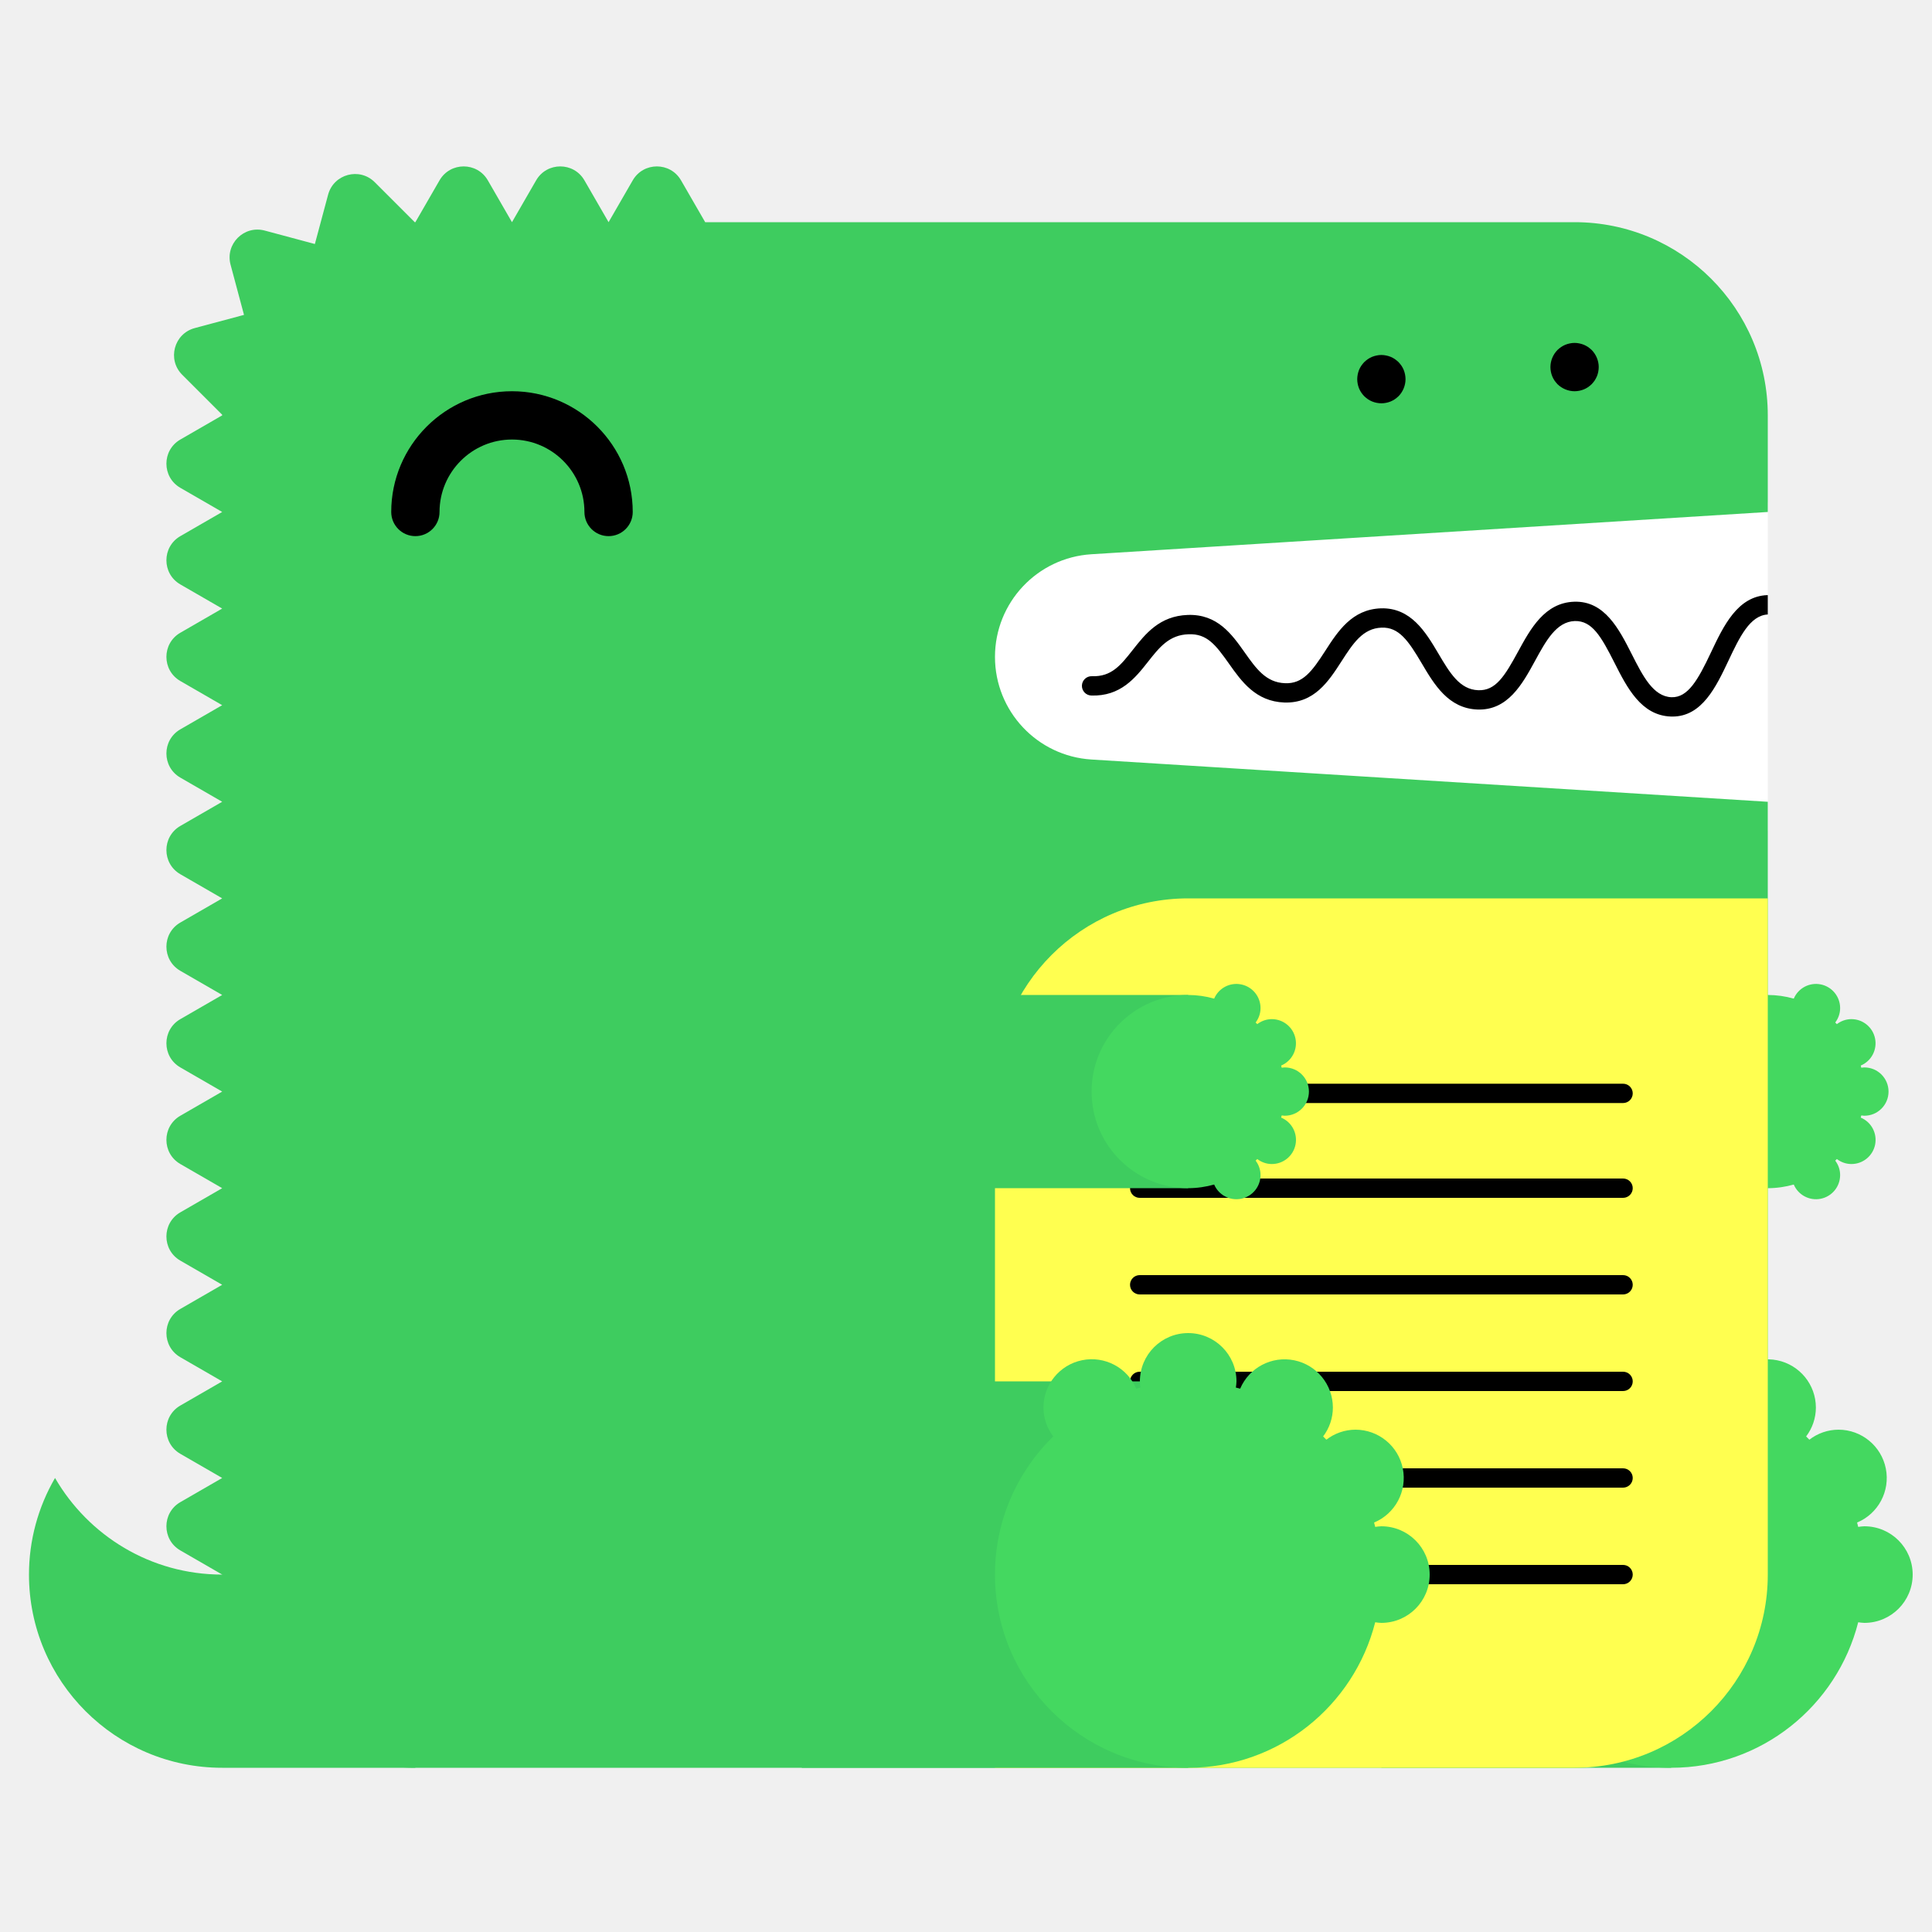
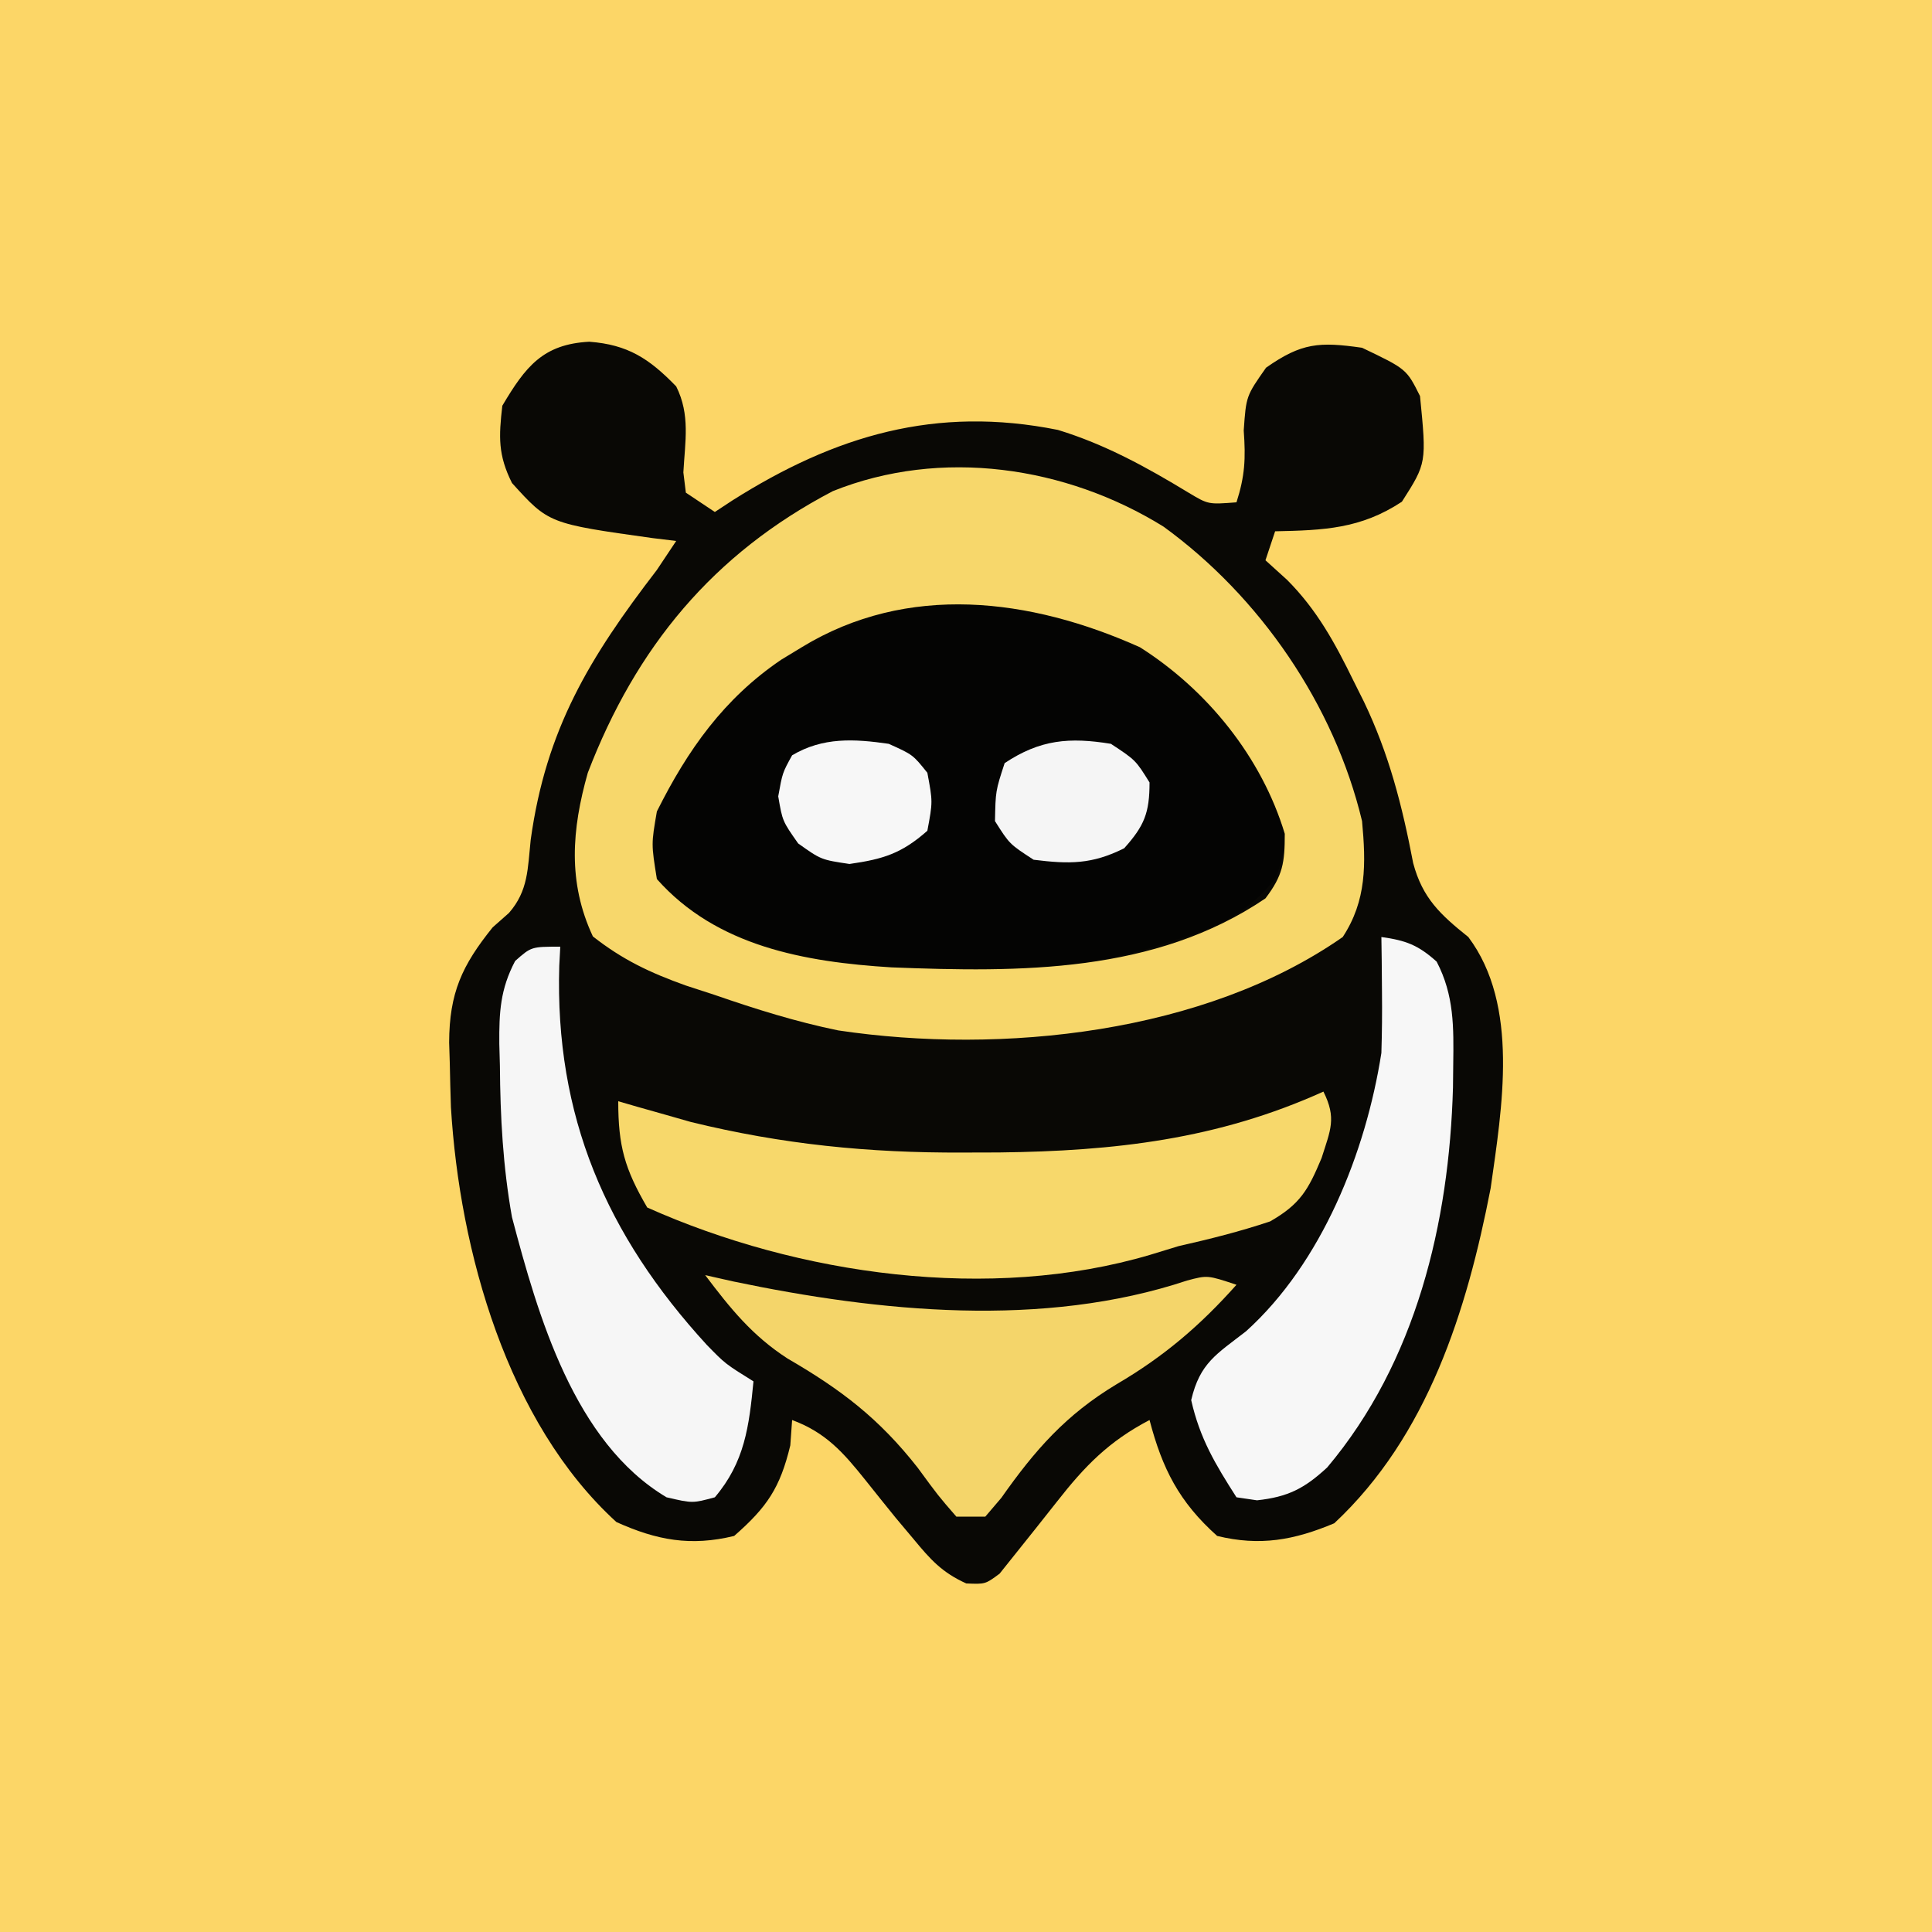
- <svg xmlns="http://www.w3.org/2000/svg" width="200" height="200" viewBox="0 0 200 200">
-   <g fill="none" fill-rule="evenodd">
-     <path fill="#FFF" d="M99 52h84v34H99z" />
-     <path d="M23 163c-7.398 0-13.843-4.027-17.303-10A19.886 19.886 0 0 0 3 163c0 11.046 8.954 20 20 20h20v-20H23z" fill="#3ECC5F" />
-     <path d="M112.98 57.376L183 53V43c0-11.046-8.954-20-20-20H73l-2.5-4.33c-1.112-1.925-3.889-1.925-5 0L63 23l-2.5-4.33c-1.111-1.925-3.889-1.925-5 0L53 23l-2.5-4.33c-1.111-1.925-3.889-1.925-5 0L43 23c-.022 0-.042.003-.065.003l-4.142-4.141c-1.57-1.571-4.252-.853-4.828 1.294l-1.369 5.104-5.192-1.392c-2.148-.575-4.111 1.389-3.535 3.536l1.39 5.193-5.102 1.367c-2.148.576-2.867 3.259-1.296 4.83l4.142 4.142c0 .021-.003.042-.003.064l-4.33 2.5c-1.925 1.111-1.925 3.889 0 5L23 53l-4.33 2.5c-1.925 1.111-1.925 3.889 0 5L23 63l-4.33 2.5c-1.925 1.111-1.925 3.889 0 5L23 73l-4.33 2.5c-1.925 1.111-1.925 3.889 0 5L23 83l-4.33 2.5c-1.925 1.111-1.925 3.889 0 5L23 93l-4.33 2.5c-1.925 1.111-1.925 3.889 0 5L23 103l-4.33 2.5c-1.925 1.111-1.925 3.889 0 5L23 113l-4.33 2.5c-1.925 1.111-1.925 3.889 0 5L23 123l-4.33 2.5c-1.925 1.111-1.925 3.889 0 5L23 133l-4.33 2.5c-1.925 1.111-1.925 3.889 0 5L23 143l-4.33 2.5c-1.925 1.111-1.925 3.889 0 5L23 153l-4.33 2.5c-1.925 1.111-1.925 3.889 0 5L23 163c0 11.046 8.954 20 20 20h120c11.046 0 20-8.954 20-20V83l-70.02-4.376A10.645 10.645 0 0 1 103 68c0-5.621 4.37-10.273 9.98-10.624" fill="#3ECC5F" />
-     <path fill="#3ECC5F" d="M143 183h30v-40h-30z" />
-     <path d="M193 158c-.219 0-.428.037-.639.064-.038-.15-.074-.301-.116-.451A5 5 0 0 0 190.32 148a4.96 4.96 0 0 0-3.016 1.036 26.531 26.531 0 0 0-.335-.336 4.955 4.955 0 0 0 1.011-2.987 5 5 0 0 0-9.599-1.959c-.148-.042-.297-.077-.445-.115.027-.211.064-.42.064-.639a5 5 0 0 0-5-5 5 5 0 0 0-5 5c0 .219.037.428.064.639-.148.038-.297.073-.445.115a4.998 4.998 0 0 0-9.599 1.959c0 1.125.384 2.151 1.011 2.987-3.717 3.632-6.031 8.693-6.031 14.3 0 11.046 8.954 20 20 20 9.339 0 17.16-6.41 19.361-15.064.211.027.42.064.639.064a5 5 0 0 0 5-5 5 5 0 0 0-5-5" fill="#44D860" />
-     <path fill="#3ECC5F" d="M153 123h30v-20h-30z" />
-     <path d="M193 115.5a2.5 2.5 0 1 0 0-5c-.109 0-.214.019-.319.032-.02-.075-.037-.15-.058-.225a2.501 2.501 0 0 0-.963-4.807c-.569 0-1.088.197-1.508.518a6.653 6.653 0 0 0-.168-.168c.314-.417.506-.931.506-1.494a2.5 2.5 0 0 0-4.8-.979A9.987 9.987 0 0 0 183 103c-5.522 0-10 4.478-10 10s4.478 10 10 10c.934 0 1.833-.138 2.69-.377a2.5 2.5 0 0 0 4.8-.979c0-.563-.192-1.077-.506-1.494.057-.055.113-.111.168-.168.42.321.939.518 1.508.518a2.5 2.5 0 0 0 .963-4.807c.021-.074.038-.15.058-.225.105.013.21.032.319.032" fill="#44D860" />
-     <path d="M63 55.5a2.5 2.5 0 0 1-2.5-2.5c0-4.136-3.364-7.5-7.5-7.5s-7.5 3.364-7.5 7.5a2.5 2.5 0 1 1-5 0c0-6.893 5.607-12.5 12.5-12.5S65.5 46.107 65.5 53a2.5 2.5 0 0 1-2.5 2.5" fill="#000" />
-     <path d="M103 183h60c11.046 0 20-8.954 20-20V93h-60c-11.046 0-20 8.954-20 20v70z" fill="#FFFF50" />
-     <path d="M168.02 124h-50.04a1 1 0 1 1 0-2h50.04a1 1 0 1 1 0 2m0 20h-50.04a1 1 0 1 1 0-2h50.04a1 1 0 1 1 0 2m0 20h-50.04a1 1 0 1 1 0-2h50.04a1 1 0 1 1 0 2m0-49.814h-50.04a1 1 0 1 1 0-2h50.04a1 1 0 1 1 0 2m0 19.814h-50.04a1 1 0 1 1 0-2h50.04a1 1 0 1 1 0 2m0 20h-50.04a1 1 0 1 1 0-2h50.04a1 1 0 1 1 0 2M183 61.611c-.012 0-.022-.006-.034-.005-3.09.105-4.552 3.196-5.842 5.923-1.346 2.85-2.387 4.703-4.093 4.647-1.889-.068-2.969-2.202-4.113-4.46-1.314-2.594-2.814-5.536-5.963-5.426-3.046.104-4.513 2.794-5.807 5.167-1.377 2.528-2.314 4.065-4.121 3.994-1.927-.07-2.951-1.805-4.136-3.813-1.321-2.236-2.848-4.75-5.936-4.664-2.994.103-4.465 2.385-5.763 4.4-1.373 2.13-2.335 3.428-4.165 3.351-1.973-.07-2.992-1.51-4.171-3.177-1.324-1.873-2.816-3.993-5.895-3.89-2.928.1-4.399 1.97-5.696 3.618-1.232 1.564-2.194 2.802-4.229 2.724a1 1 0 0 0-.072 2c3.017.101 4.545-1.8 5.872-3.487 1.177-1.496 2.193-2.787 4.193-2.855 1.926-.082 2.829 1.115 4.195 3.045 1.297 1.834 2.769 3.914 5.731 4.021 3.103.104 4.596-2.215 5.918-4.267 1.182-1.834 2.202-3.417 4.15-3.484 1.793-.067 2.769 1.35 4.145 3.681 1.297 2.197 2.766 4.686 5.787 4.796 3.125.108 4.634-2.62 5.949-5.035 1.139-2.088 2.214-4.06 4.119-4.126 1.793-.042 2.728 1.595 4.111 4.33 1.292 2.553 2.757 5.445 5.825 5.556l.169.003c3.064 0 4.518-3.075 5.805-5.794 1.139-2.41 2.217-4.68 4.067-4.773v-2z" fill="#000" />
-     <path fill="#3ECC5F" d="M83 183h40v-40H83z" />
-     <path d="M143 158c-.219 0-.428.037-.639.064-.038-.15-.074-.301-.116-.451A5 5 0 0 0 140.32 148a4.96 4.96 0 0 0-3.016 1.036 26.531 26.531 0 0 0-.335-.336 4.955 4.955 0 0 0 1.011-2.987 5 5 0 0 0-9.599-1.959c-.148-.042-.297-.077-.445-.115.027-.211.064-.42.064-.639a5 5 0 0 0-5-5 5 5 0 0 0-5 5c0 .219.037.428.064.639-.148.038-.297.073-.445.115a4.998 4.998 0 0 0-9.599 1.959c0 1.125.384 2.151 1.011 2.987-3.717 3.632-6.031 8.693-6.031 14.3 0 11.046 8.954 20 20 20 9.339 0 17.16-6.41 19.361-15.064.211.027.42.064.639.064a5 5 0 0 0 5-5 5 5 0 0 0-5-5" fill="#44D860" />
-     <path fill="#3ECC5F" d="M83 123h40v-20H83z" />
-     <path d="M133 115.5a2.5 2.5 0 1 0 0-5c-.109 0-.214.019-.319.032-.02-.075-.037-.15-.058-.225a2.501 2.501 0 0 0-.963-4.807c-.569 0-1.088.197-1.508.518a6.653 6.653 0 0 0-.168-.168c.314-.417.506-.931.506-1.494a2.5 2.5 0 0 0-4.8-.979A9.987 9.987 0 0 0 123 103c-5.522 0-10 4.478-10 10s4.478 10 10 10c.934 0 1.833-.138 2.69-.377a2.5 2.5 0 0 0 4.8-.979c0-.563-.192-1.077-.506-1.494.057-.055.113-.111.168-.168.42.321.939.518 1.508.518a2.5 2.5 0 0 0 .963-4.807c.021-.074.038-.15.058-.225.105.013.21.032.319.032" fill="#44D860" />
-     <path d="M143 41.75c-.16 0-.33-.02-.49-.05a2.52 2.52 0 0 1-.47-.14c-.15-.06-.29-.14-.431-.23-.13-.09-.259-.2-.38-.31-.109-.12-.219-.24-.309-.38s-.17-.28-.231-.43a2.619 2.619 0 0 1-.189-.96c0-.16.02-.33.05-.49.03-.16.08-.31.139-.47.061-.15.141-.29.231-.43.09-.13.2-.26.309-.38.121-.11.25-.22.38-.31.141-.09.281-.17.431-.23.149-.06.31-.11.47-.14.32-.07.65-.07.98 0 .159.03.32.08.47.14.149.06.29.14.43.23.13.09.259.2.38.31.11.12.22.25.31.38.09.14.17.28.23.43.06.16.11.31.14.47.029.16.05.33.05.49 0 .66-.271 1.31-.73 1.77-.121.11-.25.22-.38.31-.14.09-.281.17-.43.23a2.565 2.565 0 0 1-.96.19m20-1.25c-.66 0-1.3-.27-1.771-.73a3.802 3.802 0 0 1-.309-.38c-.09-.14-.17-.28-.231-.43a2.619 2.619 0 0 1-.189-.96c0-.66.27-1.3.729-1.77.121-.11.25-.22.38-.31.141-.09.281-.17.431-.23.149-.06.31-.11.47-.14.32-.07.66-.07.98 0 .159.03.32.08.47.14.149.06.29.14.43.23.13.09.259.2.38.31.459.47.73 1.11.73 1.77 0 .16-.021.33-.05.49-.03.16-.08.32-.14.47-.07.15-.14.29-.23.43-.09.13-.2.26-.31.38-.121.11-.25.22-.38.31-.14.09-.281.17-.43.23a2.565 2.565 0 0 1-.96.19" fill="#000" />
-   </g>
+ <svg xmlns="http://www.w3.org/2000/svg" version="1.1" width="200" height="200">
+   <path d="M0 0 C66 0 132 0 200 0 C200 66 200 132 200 200 C134 200 68 200 0 200 C0 134 0 68 0 0 Z " fill="#FCD667" transform="translate(0,0)" />
+   <path d="M0 0 C3.991 0.302 6.194 1.734 9 4.625 C10.467 7.56 9.92 10.303 9.742 13.531 C9.827 14.222 9.912 14.913 10 15.625 C10.99 16.285 11.98 16.945 13 17.625 C13.909 17.028 13.909 17.028 14.836 16.418 C25.453 9.705 35.879 6.594 48.512 9.129 C53.398 10.621 57.7 12.991 62.055 15.637 C64.082 16.851 64.082 16.851 67 16.625 C67.874 13.893 67.963 12.113 67.75 9.188 C68 5.625 68 5.625 70.062 2.688 C73.747 0.101 75.579 -0.007 80 0.625 C84.6 2.825 84.6 2.825 86 5.625 C86.682 12.557 86.682 12.557 84.125 16.562 C79.857 19.379 76.025 19.518 71 19.625 C70.505 21.11 70.505 21.11 70 22.625 C70.74 23.295 71.48 23.966 72.242 24.656 C75.342 27.767 77.208 31.206 79.125 35.125 C79.474 35.824 79.823 36.523 80.183 37.243 C82.8 42.699 84.157 48.036 85.293 53.98 C86.263 57.608 88.111 59.314 91 61.625 C96.312 68.712 94.49 79.278 93.312 87.625 C90.854 100.311 86.796 113.272 77.125 122.312 C72.963 124.061 69.435 124.705 65 123.625 C61.071 120.114 59.325 116.684 58 111.625 C53.775 113.834 51.301 116.385 48.375 120.125 C46.925 121.965 45.468 123.799 44 125.625 C43.246 126.569 43.246 126.569 42.477 127.531 C41 128.625 41 128.625 39.027 128.543 C36.51 127.403 35.318 126.066 33.562 123.938 C32.959 123.219 32.356 122.501 31.734 121.762 C30.676 120.457 29.622 119.148 28.578 117.832 C26.294 114.977 24.478 112.913 21 111.625 C20.938 112.491 20.876 113.358 20.812 114.25 C19.753 118.65 18.41 120.641 15 123.625 C10.494 124.72 6.997 124.075 2.812 122.188 C-8.484 111.895 -13.425 94.127 -14.32 79.242 C-14.37 77.724 -14.409 76.206 -14.438 74.688 C-14.46 73.977 -14.482 73.267 -14.505 72.536 C-14.483 67.412 -13.182 64.578 -10 60.625 C-9.442 60.131 -8.884 59.638 -8.309 59.129 C-6.304 56.825 -6.38 54.557 -6.062 51.562 C-4.477 40.111 0.013 32.714 7 23.625 C7.66 22.635 8.32 21.645 9 20.625 C8.192 20.527 7.384 20.429 6.551 20.328 C-4.194 18.825 -4.194 18.825 -8 14.625 C-9.451 11.722 -9.372 9.852 -9 6.625 C-6.592 2.562 -4.787 0.254 0 0 Z " fill="#090805" transform="translate(61,35.375)" />
+   <path d="M0 0 C9.269 3.183 16.283 9.702 20.602 18.492 C21.67 21.602 21.515 23.52 20.312 26.562 C17.368 30.09 14.732 31.404 10.375 32.75 C9.355 33.074 8.336 33.397 7.285 33.73 C-6.933 37.71 -25.788 37.59 -39.031 30.66 C-40.866 29.444 -42.268 28.247 -43.688 26.562 C-44.785 20.587 -42.617 16.797 -39.453 11.926 C-34.658 5.508 -29.026 2.477 -21.688 -0.438 C-15.512 -3.525 -6.395 -1.671 0 0 Z " fill="#040403" transform="translate(111.6875,64.4375)" />
+   <path d="M0 0 C9.982 7.238 17.683 18.435 20.566 30.492 C20.971 34.896 21.052 38.698 18.566 42.492 C4.255 52.478 -16.721 54.688 -33.661 52.16 C-38.029 51.267 -42.225 49.948 -46.434 48.492 C-47.425 48.169 -48.416 47.845 -49.438 47.512 C-53.118 46.199 -55.978 44.85 -59.059 42.43 C-61.68 36.829 -61.247 31.369 -59.586 25.496 C-54.597 12.491 -46.616 2.817 -34.223 -3.664 C-23 -8.17 -10.08 -6.245 0 0 Z M-37.434 12.492 C-38.482 13.128 -38.482 13.128 -39.551 13.777 C-45.493 17.803 -49.246 23.117 -52.434 29.492 C-53.018 32.865 -53.018 32.865 -52.434 36.492 C-46.254 43.464 -37.132 45.076 -28.147 45.634 C-14.843 46.154 -0.899 46.259 10.566 38.492 C12.374 36.109 12.566 34.801 12.566 31.805 C10.176 23.885 4.539 16.905 -2.434 12.492 C-13.799 7.397 -26.485 5.81 -37.434 12.492 Z " fill="#F7D76B" transform="translate(120.4336,54.50781)" />
+   <path d="M0 0 C1.38 2.76 0.732 3.964 -0.188 6.875 C-1.566 10.166 -2.396 11.655 -5.52 13.441 C-8.656 14.489 -11.775 15.272 -15 16 C-15.966 16.295 -16.931 16.59 -17.926 16.895 C-34.469 21.797 -54.325 19.013 -70 12 C-72.335 7.987 -73 5.646 -73 1 C-72.334 1.193 -71.667 1.387 -70.98 1.586 C-70.059 1.846 -69.137 2.107 -68.188 2.375 C-66.848 2.758 -66.848 2.758 -65.48 3.148 C-56.016 5.464 -47.061 6.357 -37.312 6.312 C-36.083 6.309 -34.854 6.306 -33.587 6.302 C-21.654 6.16 -10.95 4.955 0 0 Z " fill="#F7D86B" transform="translate(137,113)" />
+   <path d="M0 0 C2.527 0.349 3.81 0.829 5.723 2.551 C7.542 6.038 7.489 9.345 7.438 13.188 C7.429 13.981 7.421 14.774 7.412 15.591 C7.023 29.579 3.597 43.983 -5.609 54.91 C-7.968 57.092 -9.675 57.965 -12.875 58.312 C-13.576 58.209 -14.277 58.106 -15 58 C-17.19 54.579 -18.797 51.904 -19.688 47.938 C-18.783 44.074 -17.053 43.18 -14.008 40.812 C-6.166 33.734 -1.608 22.285 0 12 C0.066 9.897 0.086 7.792 0.062 5.688 C0.053 4.619 0.044 3.55 0.035 2.449 C0.024 1.641 0.012 0.833 0 0 Z " fill="#F7F7F7" transform="translate(143,97)" />
+   <path d="M0 0 C-0.035 0.655 -0.07 1.31 -0.105 1.984 C-0.566 17.523 4.735 29.844 15.168 41.223 C17.077 43.182 17.077 43.182 20 45 C19.543 49.666 19.094 53.353 16 57 C13.688 57.625 13.688 57.625 11 57 C1.443 51.306 -2.3 38.231 -5 28 C-5.935 22.75 -6.213 17.628 -6.25 12.312 C-6.271 11.567 -6.291 10.821 -6.312 10.053 C-6.336 6.781 -6.212 4.401 -4.672 1.48 C-3 0 -3 0 0 0 Z " fill="#F6F6F6" transform="translate(58,98)" />
+   <path d="M0 0 C1.441 0.325 1.441 0.325 2.91 0.656 C18.033 3.822 34.996 5.516 49.891 0.559 C52 0 52 0 55 1 C51.228 5.235 47.469 8.442 42.562 11.312 C37.339 14.459 34.145 18.099 30.656 23.059 C30.11 23.699 29.563 24.34 29 25 C28.01 25 27.02 25 26 25 C24.125 22.84 24.125 22.84 22 19.938 C18.004 14.846 14.085 11.858 8.531 8.637 C4.872 6.27 2.613 3.46 0 0 Z " fill="#F4D56A" transform="translate(73,132)" />
+   <path d="M0 0 C2.562 1.688 2.562 1.688 4 4 C4 7.14 3.467 8.479 1.375 10.812 C-1.97 12.485 -4.31 12.461 -8 12 C-10.5 10.375 -10.5 10.375 -12 8 C-11.938 4.875 -11.938 4.875 -11 2 C-7.318 -0.454 -4.277 -0.696 0 0 Z " fill="#F5F5F5" transform="translate(115,77)" />
+   <path d="M0 0 C2.5 1.125 2.5 1.125 4 3 C4.562 6 4.562 6 4 9 C1.335 11.351 -0.556 11.937 -4.062 12.438 C-7 12 -7 12 -9.375 10.312 C-11 8 -11 8 -11.438 5.438 C-11 3 -11 3 -10 1.188 C-6.808 -0.708 -3.562 -0.516 0 0 Z " fill="#F7F7F7" transform="translate(92,77)" />
</svg>
